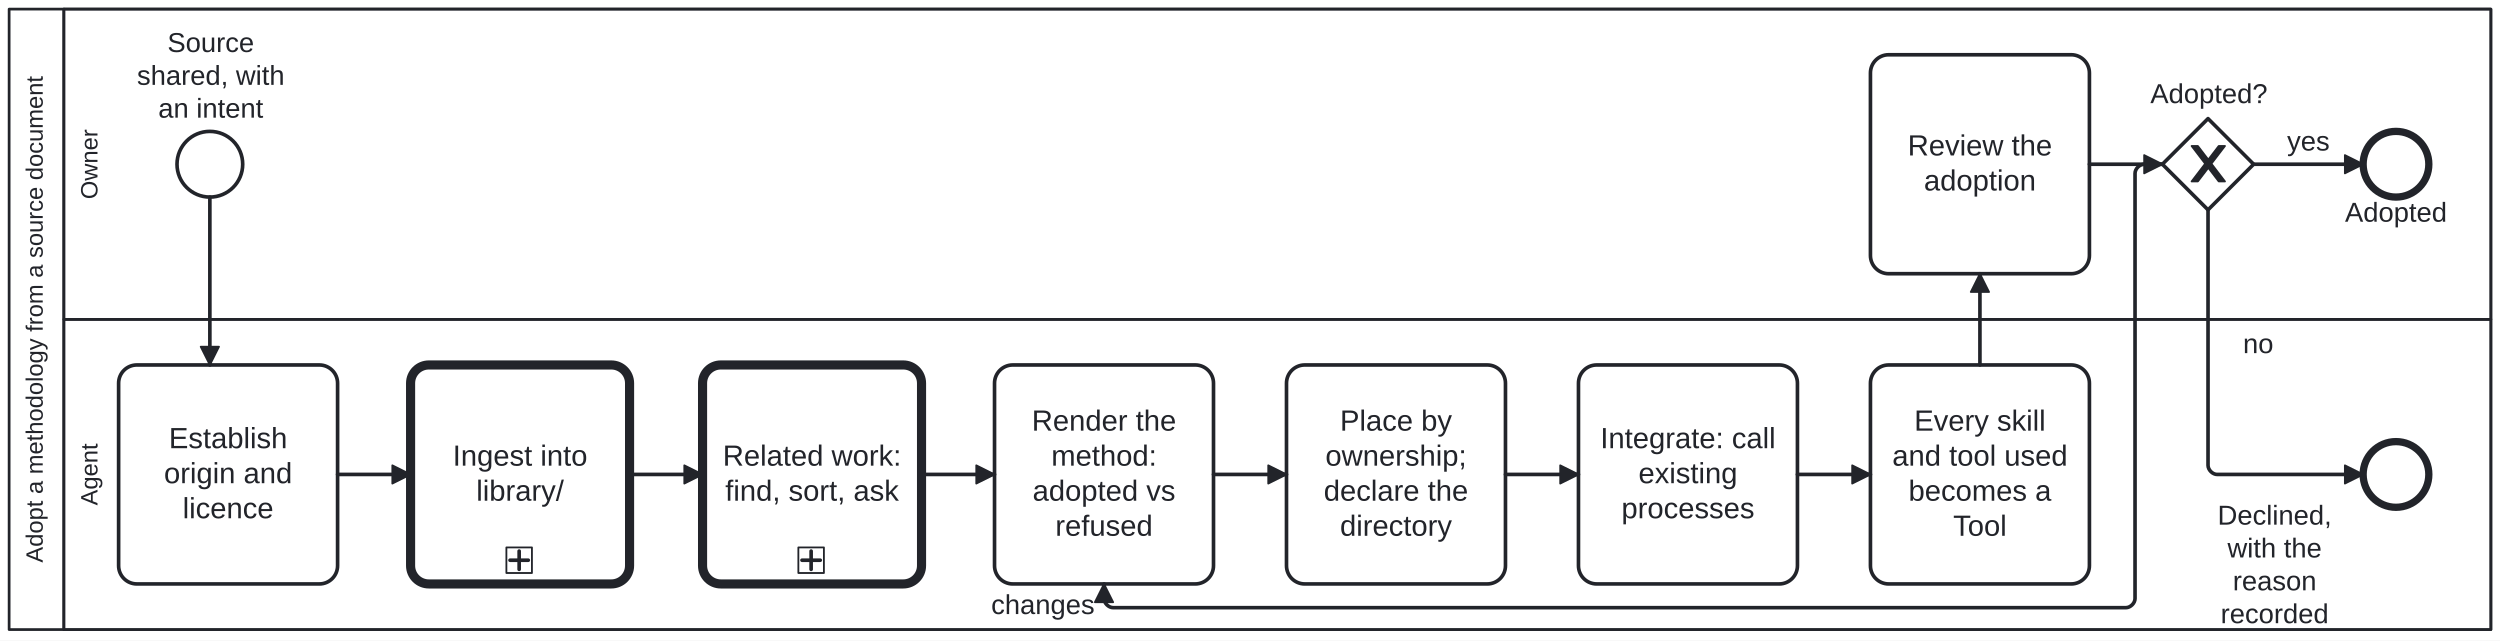
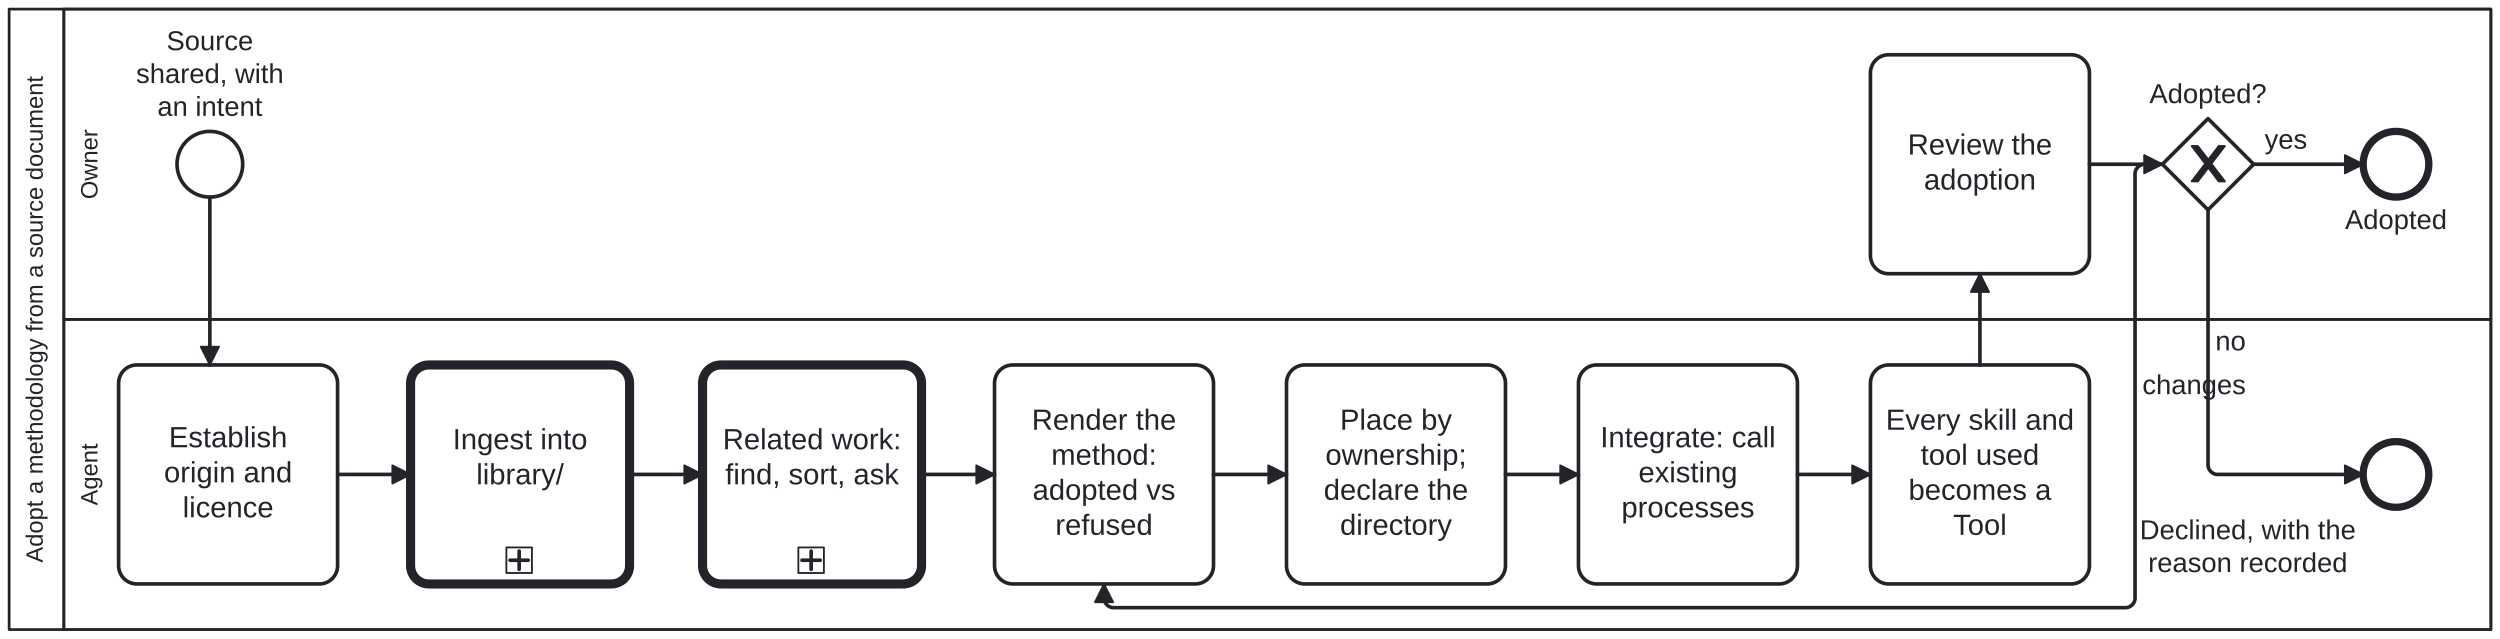
- <svg xmlns="http://www.w3.org/2000/svg" width="100%" style="max-width:100%;height:auto" viewBox="155 75 1370 351" version="1.1">
-   <rect x="155" y="75" width="1370" height="351" fill="#ffffff" />
+ <svg xmlns="http://www.w3.org/2000/svg" width="100%" style="max-width:100%;height:auto" viewBox="155 75 1370 350" version="1.1">
+   <rect x="155" y="75" width="1370" height="350" fill="#ffffff" />
  <g class="djs-group">
    <g class="djs-element djs-shape" data-element-id="Participant_Process_MethodologyFromSource" style="display: block;" transform="matrix(1 0 0 1 160 80)">
      <g class="djs-visual">
        <rect x="0" y="0" width="1360" height="340" rx="0" ry="0" style="stroke-linecap: round; stroke-linejoin: round; stroke: rgb(34, 36, 42); stroke-width: 1.5px; fill: white; fill-opacity: 0.95;" />
        <path style="fill: none; stroke-linecap: round; stroke-linejoin: round; stroke: rgb(34, 36, 42); stroke-width: 1.5px;" d="M30,0L30,340" />
        <text lineHeight="1.05" class="djs-label" transform="matrix(-1.83697e-16 -1 1 -1.83697e-16 0 340)" style="font-family: Arial, sans-serif; font-size: 13px; font-weight: normal; fill: rgb(34, 36, 42);">
          <tspan x="36.674" y="18.413">Adopt a methodology from a source document</tspan>
        </text>
      </g>
      <rect class="djs-hit djs-hit-all" x="0" y="0" width="1360" height="340" style="fill: none; stroke-opacity: 0; stroke: white; stroke-width: 15px;" />
    </g>
    <g class="djs-children">
      <g class="djs-group">
        <g class="djs-element djs-shape" data-element-id="Lane_Agent" style="display: block;" transform="matrix(1 0 0 1 190 250)">
          <g class="djs-visual">
            <rect x="0" y="0" width="1330" height="170" rx="0" ry="0" style="stroke-linecap: round; stroke-linejoin: round; stroke: rgb(34, 36, 42); stroke-width: 1.5px; fill: white; fill-opacity: 0.25;" />
            <text lineHeight="1.05" class="djs-label" transform="matrix(-1.83697e-16 -1 1 -1.83697e-16 0 170)" style="font-family: Arial, sans-serif; font-size: 13px; font-weight: normal; fill: rgb(34, 36, 42);">
              <tspan x="68.014" y="18.413">Agent</tspan>
            </text>
          </g>
          <rect class="djs-hit djs-hit-all" x="0" y="0" width="1330" height="170" style="fill: none; stroke-opacity: 0; stroke: white; stroke-width: 15px;" />
        </g>
      </g>
      <g class="djs-group">
        <g class="djs-element djs-shape" data-element-id="Lane_Owner" style="display: block;" transform="matrix(1 0 0 1 190 80)">
          <g class="djs-visual">
            <rect x="0" y="0" width="1330" height="170" rx="0" ry="0" style="stroke-linecap: round; stroke-linejoin: round; stroke: rgb(34, 36, 42); stroke-width: 1.5px; fill: white; fill-opacity: 0.25;" />
            <text lineHeight="1.05" class="djs-label" transform="matrix(-1.83697e-16 -1 1 -1.83697e-16 0 170)" style="font-family: Arial, sans-serif; font-size: 13px; font-weight: normal; fill: rgb(34, 36, 42);">
              <tspan x="65.855" y="18.413">Owner</tspan>
            </text>
          </g>
          <rect class="djs-hit djs-hit-all" x="0" y="0" width="1330" height="170" style="fill: none; stroke-opacity: 0; stroke: white; stroke-width: 15px;" />
        </g>
      </g>
      <g class="djs-group">
        <g class="djs-element djs-shape" data-element-id="Start_MFS" style="display: block;" transform="matrix(1 0 0 1 252 147)">
          <g class="djs-visual">
            <circle cx="18" cy="18" r="18" style="stroke-linecap: round; stroke-linejoin: round; stroke: rgb(34, 36, 42); stroke-width: 2px; fill: white; fill-opacity: 0.95;" />
          </g>
          <rect class="djs-hit djs-hit-all" x="0" y="0" width="36" height="36" style="fill: none; stroke-opacity: 0; stroke: white; stroke-width: 15px;" />
        </g>
      </g>
      <g class="djs-group">
-         <g class="djs-element djs-shape" data-element-id="Start_MFS_label" style="display: block;" transform="matrix(1 0 0 1 230 90)">
-           <g class="djs-visual">
-             <text lineHeight="1.2" class="djs-label" style="font-family: Arial, sans-serif; font-size: 15px; font-weight: normal; fill: rgb(34, 36, 42);">
-               <tspan x="16.737" y="13.5">Source </tspan>
-               <tspan x="0.063" y="31.5">shared, with</tspan>
-               <tspan x="11.727" y="49.5">an intent</tspan>
-             </text>
-           </g>
-           <rect class="djs-hit djs-hit-all" x="0" y="0" width="81" height="54" style="fill: none; stroke-opacity: 0; stroke: white; stroke-width: 15px;" />
+         <g class="djs-element djs-shape" data-element-id="Start_MFS_label" style="display: block;" transform="matrix(1 0 0 1 209.5625 89)">
+           <g class="djs-visual">
+             <text lineHeight="1.2" class="djs-label" style="font-family: Arial, sans-serif; font-size: 15px; font-weight: normal; fill: rgb(34, 36, 42);">
+               <tspan x="36.674" y="13.5">Source</tspan>
+               <tspan x="20" y="31.5">shared, with</tspan>
+               <tspan x="31.664" y="49.5">an intent</tspan>
+             </text>
+           </g>
+           <rect class="djs-hit djs-hit-all" x="0" y="0" width="120.875" height="54" style="fill: none; stroke-opacity: 0; stroke: white; stroke-width: 15px;" />
        </g>
      </g>
      <g class="djs-group">
        <g class="djs-element djs-shape" data-element-id="A_Origin" style="display: block;" transform="matrix(1 0 0 1 220 275)">
          <g class="djs-visual">
            <rect x="0" y="0" width="120" height="120" rx="10" ry="10" style="stroke-linecap: round; stroke-linejoin: round; stroke: rgb(34, 36, 42); stroke-width: 2px; fill: white; fill-opacity: 0.95;" />
-             <text lineHeight="1.2" class="djs-label" style="font-family: Arial, sans-serif; font-size: 16px; font-weight: normal; fill: rgb(34, 36, 42);">
-               <tspan x="27.539" y="45.6">Establish </tspan>
-               <tspan x="24.863" y="64.8">origin and </tspan>
-               <tspan x="35.098" y="84">licence</tspan>
+             <text lineHeight="1.2" class="djs-label" transform="translate(0 30.7)" style="font-family: Arial, sans-serif; font-size: 16px; font-weight: normal; fill: rgb(34, 36, 42);">
+               <tspan x="27.539" y="14.4">Establish</tspan>
+               <tspan x="24.863" y="33.6">origin and</tspan>
+               <tspan x="35.098" y="52.8">licence</tspan>
            </text>
          </g>
          <rect class="djs-hit djs-hit-all" x="0" y="0" width="120" height="120" style="fill: none; stroke-opacity: 0; stroke: white; stroke-width: 15px;" />
        </g>
      </g>
      <g class="djs-group">
        <a class="fa-subprocess-link" href="document-ingestion.svg" target="_top">
          <g class="djs-element djs-shape" data-element-id="Call_Ingest" style="display: block;" transform="matrix(1 0 0 1 380 275)">
            <g class="djs-visual">
              <rect x="0" y="0" width="120" height="120" rx="10" ry="10" style="stroke-linecap: round; stroke-linejoin: round; stroke: rgb(34, 36, 42); stroke-width: 5px; fill: white; fill-opacity: 0.95;" />
-               <text lineHeight="1.2" class="djs-label" style="font-family: Arial, sans-serif; font-size: 16px; font-weight: normal; fill: rgb(34, 36, 42);">
-                 <tspan x="23.086" y="55.2">Ingest into </tspan>
-                 <tspan x="35.996" y="74.4">library/</tspan>
+               <text lineHeight="1.2" class="djs-label" transform="translate(0 31.8)" style="font-family: Arial, sans-serif; font-size: 16px; font-weight: normal; fill: rgb(34, 36, 42);">
+                 <tspan x="23.086" y="14.4">Ingest into</tspan>
+                 <tspan x="35.996" y="33.6">library/</tspan>
              </text>
              <rect x="0" y="0" width="14" height="14" rx="0" ry="0" style="stroke-linecap: round; stroke-linejoin: round; stroke: rgb(34, 36, 42); stroke-width: 1px; fill: white;" transform="matrix(1 0 0 1 52.5 100)" />
              <path data-marker="sub-process" d="m52.5,100 m 7,2 l 0,10 m -5,-5 l 10,0" style="fill: white; stroke-linecap: round; stroke-linejoin: round; stroke: rgb(34, 36, 42); stroke-width: 2px;" />
            </g>
            <rect class="djs-hit djs-hit-all" x="0" y="0" width="120" height="120" style="fill: none; stroke-opacity: 0; stroke: white; stroke-width: 15px;" />
          </g>
        </a>
      </g>
      <g class="djs-group">
        <g class="djs-element djs-shape" data-element-id="Call_RelatedWork" style="display: block;" transform="matrix(1 0 0 1 540 275)">
          <g class="djs-visual">
            <rect x="0" y="0" width="120" height="120" rx="10" ry="10" style="stroke-linecap: round; stroke-linejoin: round; stroke: rgb(34, 36, 42); stroke-width: 5px; fill: white; fill-opacity: 0.95;" />
-             <text lineHeight="1.2" class="djs-label" style="font-family: Arial, sans-serif; font-size: 16px; font-weight: normal; fill: rgb(34, 36, 42);">
-               <tspan x="11.09" y="55.2">Related work: </tspan>
-               <tspan x="12.426" y="74.4">find, sort, ask</tspan>
+             <text lineHeight="1.2" class="djs-label" transform="translate(0 31.8)" style="font-family: Arial, sans-serif; font-size: 16px; font-weight: normal; fill: rgb(34, 36, 42);">
+               <tspan x="11.09" y="14.4">Related work:</tspan>
+               <tspan x="12.426" y="33.6">find, sort, ask</tspan>
            </text>
            <rect x="0" y="0" width="14" height="14" rx="0" ry="0" style="stroke-linecap: round; stroke-linejoin: round; stroke: rgb(34, 36, 42); stroke-width: 1px; fill: white;" transform="matrix(1 0 0 1 52.5 100)" />
            <path data-marker="sub-process" d="m52.5,100 m 7,2 l 0,10 m -5,-5 l 10,0" style="fill: white; stroke-linecap: round; stroke-linejoin: round; stroke: rgb(34, 36, 42); stroke-width: 2px;" />
          </g>
          <rect class="djs-hit djs-hit-all" x="0" y="0" width="120" height="120" style="fill: none; stroke-opacity: 0; stroke: white; stroke-width: 15px;" />
        </g>
      </g>
      <g class="djs-group">
        <g class="djs-element djs-shape" data-element-id="A_Render" style="display: block;" transform="matrix(1 0 0 1 700 275)">
          <g class="djs-visual">
            <rect x="0" y="0" width="120" height="120" rx="10" ry="10" style="stroke-linecap: round; stroke-linejoin: round; stroke: rgb(34, 36, 42); stroke-width: 2px; fill: white; fill-opacity: 0.95;" />
-             <text lineHeight="1.2" class="djs-label" style="font-family: Arial, sans-serif; font-size: 16px; font-weight: normal; fill: rgb(34, 36, 42);">
-               <tspan x="20.418" y="36">Render the </tspan>
-               <tspan x="31.094" y="55.2">method: </tspan>
-               <tspan x="20.859" y="74.4">adopted vs </tspan>
-               <tspan x="33.316" y="93.6">refused</tspan>
+             <text lineHeight="1.2" class="djs-label" transform="translate(0 21.1)" style="font-family: Arial, sans-serif; font-size: 16px; font-weight: normal; fill: rgb(34, 36, 42);">
+               <tspan x="20.418" y="14.4">Render the</tspan>
+               <tspan x="31.094" y="33.6">method:</tspan>
+               <tspan x="20.859" y="52.8">adopted vs</tspan>
+               <tspan x="33.316" y="72">refused</tspan>
            </text>
          </g>
          <rect class="djs-hit djs-hit-all" x="0" y="0" width="120" height="120" style="fill: none; stroke-opacity: 0; stroke: white; stroke-width: 15px;" />
        </g>
      </g>
      <g class="djs-group">
        <g class="djs-element djs-shape" data-element-id="A_Place" style="display: block;" transform="matrix(1 0 0 1 860 275)">
          <g class="djs-visual">
            <rect x="0" y="0" width="120" height="120" rx="10" ry="10" style="stroke-linecap: round; stroke-linejoin: round; stroke: rgb(34, 36, 42); stroke-width: 2px; fill: white; fill-opacity: 0.95;" />
-             <text lineHeight="1.2" class="djs-label" style="font-family: Arial, sans-serif; font-size: 16px; font-weight: normal; fill: rgb(34, 36, 42);">
-               <tspan x="29.316" y="36">Place by </tspan>
-               <tspan x="21.312" y="55.2">ownership; </tspan>
-               <tspan x="20.418" y="74.4">declare the </tspan>
-               <tspan x="29.324" y="93.6">directory</tspan>
+             <text lineHeight="1.2" class="djs-label" transform="translate(0 21.1)" style="font-family: Arial, sans-serif; font-size: 16px; font-weight: normal; fill: rgb(34, 36, 42);">
+               <tspan x="29.316" y="14.4">Place by</tspan>
+               <tspan x="21.312" y="33.6">ownership;</tspan>
+               <tspan x="20.418" y="52.8">declare the</tspan>
+               <tspan x="29.324" y="72">directory</tspan>
            </text>
          </g>
          <rect class="djs-hit djs-hit-all" x="0" y="0" width="120" height="120" style="fill: none; stroke-opacity: 0; stroke: white; stroke-width: 15px;" />
        </g>
      </g>
      <g class="djs-group">
        <g class="djs-element djs-shape" data-element-id="A_Integrate" style="display: block;" transform="matrix(1 0 0 1 1020 275)">
          <g class="djs-visual">
            <rect x="0" y="0" width="120" height="120" rx="10" ry="10" style="stroke-linecap: round; stroke-linejoin: round; stroke: rgb(34, 36, 42); stroke-width: 2px; fill: white; fill-opacity: 0.95;" />
-             <text lineHeight="1.2" class="djs-label" style="font-family: Arial, sans-serif; font-size: 16px; font-weight: normal; fill: rgb(34, 36, 42);">
-               <tspan x="11.973" y="45.6">Integrate: call</tspan>
-               <tspan x="32.875" y="64.8">existing </tspan>
-               <tspan x="23.539" y="84">processes</tspan>
+             <text lineHeight="1.2" class="djs-label" transform="translate(0 30.7)" style="font-family: Arial, sans-serif; font-size: 16px; font-weight: normal; fill: rgb(34, 36, 42);">
+               <tspan x="11.973" y="14.4">Integrate: call</tspan>
+               <tspan x="32.875" y="33.6">existing</tspan>
+               <tspan x="23.539" y="52.8">processes</tspan>
            </text>
          </g>
          <rect class="djs-hit djs-hit-all" x="0" y="0" width="120" height="120" style="fill: none; stroke-opacity: 0; stroke: white; stroke-width: 15px;" />
        </g>
      </g>
      <g class="djs-group">
        <g class="djs-element djs-shape" data-element-id="A_Tools" style="display: block;" transform="matrix(1 0 0 1 1180 275)">
          <g class="djs-visual">
            <rect x="0" y="0" width="120" height="120" rx="10" ry="10" style="stroke-linecap: round; stroke-linejoin: round; stroke: rgb(34, 36, 42); stroke-width: 2px; fill: white; fill-opacity: 0.95;" />
-             <text lineHeight="1.2" class="djs-label" style="font-family: Arial, sans-serif; font-size: 16px; font-weight: normal; fill: rgb(34, 36, 42);">
-               <tspan x="23.996" y="36">Every skill </tspan>
-               <tspan x="11.961" y="55.2">and tool used</tspan>
-               <tspan x="20.867" y="74.4">becomes a </tspan>
-               <tspan x="45.324" y="93.6">Tool</tspan>
+             <text lineHeight="1.2" class="djs-label" transform="translate(0 21.1)" style="font-family: Arial, sans-serif; font-size: 16px; font-weight: normal; fill: rgb(34, 36, 42);">
+               <tspan x="8.426" y="14.4">Every skill and</tspan>
+               <tspan x="27.531" y="33.6">tool used</tspan>
+               <tspan x="20.867" y="52.8">becomes a</tspan>
+               <tspan x="45.324" y="72">Tool</tspan>
            </text>
          </g>
          <rect class="djs-hit djs-hit-all" x="0" y="0" width="120" height="120" style="fill: none; stroke-opacity: 0; stroke: white; stroke-width: 15px;" />
        </g>
      </g>
      <g class="djs-group">
        <g class="djs-element djs-shape" data-element-id="O_Review" style="display: block;" transform="matrix(1 0 0 1 1180 105)">
          <g class="djs-visual">
            <rect x="0" y="0" width="120" height="120" rx="10" ry="10" style="stroke-linecap: round; stroke-linejoin: round; stroke: rgb(34, 36, 42); stroke-width: 2px; fill: white; fill-opacity: 0.95;" />
-             <text lineHeight="1.2" class="djs-label" style="font-family: Arial, sans-serif; font-size: 16px; font-weight: normal; fill: rgb(34, 36, 42);">
-               <tspan x="20.426" y="55.2">Review the </tspan>
-               <tspan x="29.305" y="74.4">adoption</tspan>
+             <text lineHeight="1.2" class="djs-label" transform="translate(0 40.3)" style="font-family: Arial, sans-serif; font-size: 16px; font-weight: normal; fill: rgb(34, 36, 42);">
+               <tspan x="20.426" y="14.4">Review the</tspan>
+               <tspan x="29.305" y="33.6">adoption</tspan>
            </text>
          </g>
          <rect class="djs-hit djs-hit-all" x="0" y="0" width="120" height="120" style="fill: none; stroke-opacity: 0; stroke: white; stroke-width: 15px;" />
        </g>
      </g>
      <g class="djs-group">
        <g class="djs-element djs-shape" data-element-id="GW_Decision" style="display: block;" transform="matrix(1 0 0 1 1340 140)">
          <g class="djs-visual">
            <polygon points="25,0 50,25 25,50 0,25" style="stroke-linecap: round; stroke-linejoin: round; stroke: rgb(34, 36, 42); stroke-width: 2px; fill: white; fill-opacity: 0.95;" />
            <path d="m 16,15 7.429,9.714 -7.429,9.714 3.429,0 5.714,-7.464 5.714,7.464 3.429,0 -7.429,-9.714 7.429,-9.714 -3.429,0 -5.714,7.464 -5.714,-7.464 -3.429,0 z" style="fill: rgb(34, 36, 42); stroke-linecap: round; stroke-linejoin: round; stroke: rgb(34, 36, 42); stroke-width: 1px;" />
          </g>
          <rect class="djs-hit djs-hit-all" x="0" y="0" width="50" height="50" style="fill: none; stroke-opacity: 0; stroke: white; stroke-width: 15px;" />
        </g>
      </g>
      <g class="djs-group">
-         <g class="djs-element djs-shape" data-element-id="GW_Decision_label" style="display: block;" transform="matrix(1 0 0 1 1333 118)">
-           <g class="djs-visual">
-             <text lineHeight="1.2" class="djs-label" style="font-family: Arial, sans-serif; font-size: 15px; font-weight: normal; fill: rgb(34, 36, 42);">
-               <tspan x="0.387" y="13.5">Adopted?</tspan>
-             </text>
-           </g>
-           <rect class="djs-hit djs-hit-all" x="0" y="0" width="65" height="18" style="fill: none; stroke-opacity: 0; stroke: white; stroke-width: 15px;" />
+         <g class="djs-element djs-shape" data-element-id="GW_Decision_label" style="display: block;" transform="matrix(1 0 0 1 1312.883 118)">
+           <g class="djs-visual">
+             <text lineHeight="1.2" class="djs-label" style="font-family: Arial, sans-serif; font-size: 15px; font-weight: normal; fill: rgb(34, 36, 42);">
+               <tspan x="20.004" y="13.5">Adopted?</tspan>
+             </text>
+           </g>
+           <rect class="djs-hit djs-hit-all" x="0" y="0" width="104.234" height="18" style="fill: none; stroke-opacity: 0; stroke: white; stroke-width: 15px;" />
        </g>
      </g>
      <g class="djs-group">
        <g class="djs-element djs-shape" data-element-id="End_Adopted" style="display: block;" transform="matrix(1 0 0 1 1450 147)">
          <g class="djs-visual">
            <circle cx="18" cy="18" r="18" style="stroke-linecap: round; stroke-linejoin: round; stroke: rgb(34, 36, 42); stroke-width: 4px; fill: white; fill-opacity: 0.95;" />
          </g>
          <rect class="djs-hit djs-hit-all" x="0" y="0" width="36" height="36" style="fill: none; stroke-opacity: 0; stroke: white; stroke-width: 15px;" />
        </g>
      </g>
      <g class="djs-group">
-         <g class="djs-element djs-shape" data-element-id="End_Adopted_label" style="display: block;" transform="matrix(1 0 0 1 1440 183)">
-           <g class="djs-visual">
-             <text lineHeight="1.2" class="djs-label" style="font-family: Arial, sans-serif; font-size: 15px; font-weight: normal; fill: rgb(34, 36, 42);">
-               <tspan x="0.058" y="13.5">Adopted</tspan>
-             </text>
-           </g>
-           <rect class="djs-hit djs-hit-all" x="0" y="0" width="56" height="18" style="fill: none; stroke-opacity: 0; stroke: white; stroke-width: 15px;" />
+         <g class="djs-element djs-shape" data-element-id="End_Adopted_label" style="display: block;" transform="matrix(1 0 0 1 1420.055 187)">
+           <g class="djs-visual">
+             <text lineHeight="1.2" class="djs-label" style="font-family: Arial, sans-serif; font-size: 15px; font-weight: normal; fill: rgb(34, 36, 42);">
+               <tspan x="20.003" y="13.5">Adopted</tspan>
+             </text>
+           </g>
+           <rect class="djs-hit djs-hit-all" x="0" y="0" width="95.891" height="18" style="fill: none; stroke-opacity: 0; stroke: white; stroke-width: 15px;" />
        </g>
      </g>
      <g class="djs-group">
        <g class="djs-element djs-shape" data-element-id="End_Declined" style="display: block;" transform="matrix(1 0 0 1 1450 317)">
          <g class="djs-visual">
            <circle cx="18" cy="18" r="18" style="stroke-linecap: round; stroke-linejoin: round; stroke: rgb(34, 36, 42); stroke-width: 4px; fill: white; fill-opacity: 0.95;" />
          </g>
          <rect class="djs-hit djs-hit-all" x="0" y="0" width="36" height="36" style="fill: none; stroke-opacity: 0; stroke: white; stroke-width: 15px;" />
        </g>
      </g>
      <g class="djs-group">
-         <g class="djs-element djs-shape" data-element-id="End_Declined_label" style="display: block;" transform="matrix(1 0 0 1 1370 349)">
-           <g class="djs-visual">
-             <text lineHeight="1.2" class="djs-label" style="font-family: Arial, sans-serif; font-size: 15px; font-weight: normal; fill: rgb(34, 36, 42);">
-               <tspan x="0.233" y="13.5">Declined,</tspan>
-               <tspan x="5.653" y="31.5">with the </tspan>
-               <tspan x="8.568" y="49.5">reason </tspan>
-               <tspan x="1.899" y="67.5">recorded</tspan>
-             </text>
-           </g>
-           <rect class="djs-hit djs-hit-all" x="0" y="0" width="63" height="72" style="fill: none; stroke-opacity: 0; stroke: white; stroke-width: 15px;" />
+         <g class="djs-element djs-shape" data-element-id="End_Declined_label" style="display: block;" transform="matrix(1 0 0 1 1307.594 357)">
+           <g class="djs-visual">
+             <text lineHeight="1.2" class="djs-label" style="font-family: Arial, sans-serif; font-size: 15px; font-weight: normal; fill: rgb(34, 36, 42);">
+               <tspan x="20.005" y="13.5">Declined, with the</tspan>
+               <tspan x="24.586" y="31.5">reason recorded</tspan>
+             </text>
+           </g>
+           <rect class="djs-hit djs-hit-all" x="0" y="0" width="158.406" height="36" style="fill: none; stroke-opacity: 0; stroke: white; stroke-width: 15px;" />
        </g>
      </g>
      <g class="djs-group">
        <g class="djs-element djs-connection" data-element-id="SF_Process_MethodologyFromSource_1" style="display: block;">
          <g class="djs-visual">
            <defs>
              <marker id="bpmn-marker-1" viewBox="0 0 20 20" refX="11" refY="10" markerWidth="10" markerHeight="10" orient="auto">
                <path d="M 1 5 L 11 10 L 1 15 Z" style="stroke-linecap: round; stroke-linejoin: round; stroke: rgb(34, 36, 42); stroke-width: 1px; fill: rgb(34, 36, 42);" />
              </marker>
            </defs>
            <path data-corner-radius="5" style="fill: none; stroke-linecap: round; stroke-linejoin: round; stroke: rgb(34, 36, 42); stroke-width: 2px; marker-end: url('#bpmn-marker-1');" d="M270,183L270,275" />
          </g>
          <path d="M270,183L270,275" class="djs-hit djs-hit-stroke" style="fill: none; stroke-opacity: 0; stroke: white; stroke-width: 15px;" />
        </g>
      </g>
      <g class="djs-group">
        <g class="djs-element djs-connection" data-element-id="SF_Process_MethodologyFromSource_2" style="display: block;">
          <g class="djs-visual">
            <defs>
              <marker id="bpmn-marker-2" viewBox="0 0 20 20" refX="11" refY="10" markerWidth="10" markerHeight="10" orient="auto">
                <path d="M 1 5 L 11 10 L 1 15 Z" style="stroke-linecap: round; stroke-linejoin: round; stroke: rgb(34, 36, 42); stroke-width: 1px; fill: rgb(34, 36, 42);" />
              </marker>
            </defs>
            <path data-corner-radius="5" style="fill: none; stroke-linecap: round; stroke-linejoin: round; stroke: rgb(34, 36, 42); stroke-width: 2px; marker-end: url('#bpmn-marker-2');" d="M340,335L380,335" />
          </g>
          <path d="M340,335L380,335" class="djs-hit djs-hit-stroke" style="fill: none; stroke-opacity: 0; stroke: white; stroke-width: 15px;" />
        </g>
      </g>
      <g class="djs-group">
        <g class="djs-element djs-connection" data-element-id="SF_Process_MethodologyFromSource_3" style="display: block;">
          <g class="djs-visual">
            <defs>
              <marker id="bpmn-marker-3" viewBox="0 0 20 20" refX="11" refY="10" markerWidth="10" markerHeight="10" orient="auto">
                <path d="M 1 5 L 11 10 L 1 15 Z" style="stroke-linecap: round; stroke-linejoin: round; stroke: rgb(34, 36, 42); stroke-width: 1px; fill: rgb(34, 36, 42);" />
              </marker>
            </defs>
            <path data-corner-radius="5" style="fill: none; stroke-linecap: round; stroke-linejoin: round; stroke: rgb(34, 36, 42); stroke-width: 2px; marker-end: url('#bpmn-marker-3');" d="M500,335L540,335" />
          </g>
          <path d="M500,335L540,335" class="djs-hit djs-hit-stroke" style="fill: none; stroke-opacity: 0; stroke: white; stroke-width: 15px;" />
        </g>
      </g>
      <g class="djs-group">
        <g class="djs-element djs-connection" data-element-id="SF_Process_MethodologyFromSource_4" style="display: block;">
          <g class="djs-visual">
            <defs>
              <marker id="bpmn-marker-4" viewBox="0 0 20 20" refX="11" refY="10" markerWidth="10" markerHeight="10" orient="auto">
                <path d="M 1 5 L 11 10 L 1 15 Z" style="stroke-linecap: round; stroke-linejoin: round; stroke: rgb(34, 36, 42); stroke-width: 1px; fill: rgb(34, 36, 42);" />
              </marker>
            </defs>
            <path data-corner-radius="5" style="fill: none; stroke-linecap: round; stroke-linejoin: round; stroke: rgb(34, 36, 42); stroke-width: 2px; marker-end: url('#bpmn-marker-4');" d="M660,335L700,335" />
          </g>
          <path d="M660,335L700,335" class="djs-hit djs-hit-stroke" style="fill: none; stroke-opacity: 0; stroke: white; stroke-width: 15px;" />
        </g>
      </g>
      <g class="djs-group">
        <g class="djs-element djs-connection" data-element-id="SF_Process_MethodologyFromSource_5" style="display: block;">
          <g class="djs-visual">
            <defs>
              <marker id="bpmn-marker-5" viewBox="0 0 20 20" refX="11" refY="10" markerWidth="10" markerHeight="10" orient="auto">
                <path d="M 1 5 L 11 10 L 1 15 Z" style="stroke-linecap: round; stroke-linejoin: round; stroke: rgb(34, 36, 42); stroke-width: 1px; fill: rgb(34, 36, 42);" />
              </marker>
            </defs>
            <path data-corner-radius="5" style="fill: none; stroke-linecap: round; stroke-linejoin: round; stroke: rgb(34, 36, 42); stroke-width: 2px; marker-end: url('#bpmn-marker-5');" d="M820,335L860,335" />
          </g>
          <path d="M820,335L860,335" class="djs-hit djs-hit-stroke" style="fill: none; stroke-opacity: 0; stroke: white; stroke-width: 15px;" />
        </g>
      </g>
      <g class="djs-group">
        <g class="djs-element djs-connection" data-element-id="SF_Process_MethodologyFromSource_6" style="display: block;">
          <g class="djs-visual">
            <defs>
              <marker id="bpmn-marker-6" viewBox="0 0 20 20" refX="11" refY="10" markerWidth="10" markerHeight="10" orient="auto">
                <path d="M 1 5 L 11 10 L 1 15 Z" style="stroke-linecap: round; stroke-linejoin: round; stroke: rgb(34, 36, 42); stroke-width: 1px; fill: rgb(34, 36, 42);" />
              </marker>
            </defs>
            <path data-corner-radius="5" style="fill: none; stroke-linecap: round; stroke-linejoin: round; stroke: rgb(34, 36, 42); stroke-width: 2px; marker-end: url('#bpmn-marker-6');" d="M980,335L1020,335" />
          </g>
          <path d="M980,335L1020,335" class="djs-hit djs-hit-stroke" style="fill: none; stroke-opacity: 0; stroke: white; stroke-width: 15px;" />
        </g>
      </g>
      <g class="djs-group">
        <g class="djs-element djs-connection" data-element-id="SF_Process_MethodologyFromSource_7" style="display: block;">
          <g class="djs-visual">
            <defs>
              <marker id="bpmn-marker-7" viewBox="0 0 20 20" refX="11" refY="10" markerWidth="10" markerHeight="10" orient="auto">
                <path d="M 1 5 L 11 10 L 1 15 Z" style="stroke-linecap: round; stroke-linejoin: round; stroke: rgb(34, 36, 42); stroke-width: 1px; fill: rgb(34, 36, 42);" />
              </marker>
            </defs>
            <path data-corner-radius="5" style="fill: none; stroke-linecap: round; stroke-linejoin: round; stroke: rgb(34, 36, 42); stroke-width: 2px; marker-end: url('#bpmn-marker-7');" d="M1140,335L1180,335" />
          </g>
          <path d="M1140,335L1180,335" class="djs-hit djs-hit-stroke" style="fill: none; stroke-opacity: 0; stroke: white; stroke-width: 15px;" />
        </g>
      </g>
      <g class="djs-group">
        <g class="djs-element djs-connection" data-element-id="SF_Process_MethodologyFromSource_8" style="display: block;">
          <g class="djs-visual">
            <defs>
              <marker id="bpmn-marker-8" viewBox="0 0 20 20" refX="11" refY="10" markerWidth="10" markerHeight="10" orient="auto">
                <path d="M 1 5 L 11 10 L 1 15 Z" style="stroke-linecap: round; stroke-linejoin: round; stroke: rgb(34, 36, 42); stroke-width: 1px; fill: rgb(34, 36, 42);" />
              </marker>
            </defs>
            <path data-corner-radius="5" style="fill: none; stroke-linecap: round; stroke-linejoin: round; stroke: rgb(34, 36, 42); stroke-width: 2px; marker-end: url('#bpmn-marker-8');" d="M1240,275L1240,225" />
          </g>
          <path d="M1240,275L1240,225" class="djs-hit djs-hit-stroke" style="fill: none; stroke-opacity: 0; stroke: white; stroke-width: 15px;" />
        </g>
      </g>
      <g class="djs-group">
        <g class="djs-element djs-connection" data-element-id="SF_Process_MethodologyFromSource_9" style="display: block;">
          <g class="djs-visual">
            <defs>
              <marker id="bpmn-marker-9" viewBox="0 0 20 20" refX="11" refY="10" markerWidth="10" markerHeight="10" orient="auto">
                <path d="M 1 5 L 11 10 L 1 15 Z" style="stroke-linecap: round; stroke-linejoin: round; stroke: rgb(34, 36, 42); stroke-width: 1px; fill: rgb(34, 36, 42);" />
              </marker>
            </defs>
            <path data-corner-radius="5" style="fill: none; stroke-linecap: round; stroke-linejoin: round; stroke: rgb(34, 36, 42); stroke-width: 2px; marker-end: url('#bpmn-marker-9');" d="M1300,165L1340,165" />
          </g>
          <path d="M1300,165L1340,165" class="djs-hit djs-hit-stroke" style="fill: none; stroke-opacity: 0; stroke: white; stroke-width: 15px;" />
        </g>
      </g>
      <g class="djs-group">
        <g class="djs-element djs-connection" data-element-id="SF_Process_MethodologyFromSource_10" style="display: block;">
          <g class="djs-visual">
            <defs>
              <marker id="bpmn-marker-10" viewBox="0 0 20 20" refX="11" refY="10" markerWidth="10" markerHeight="10" orient="auto">
                <path d="M 1 5 L 11 10 L 1 15 Z" style="stroke-linecap: round; stroke-linejoin: round; stroke: rgb(34, 36, 42); stroke-width: 1px; fill: rgb(34, 36, 42);" />
              </marker>
            </defs>
            <path data-corner-radius="5" style="fill: none; stroke-linecap: round; stroke-linejoin: round; stroke: rgb(34, 36, 42); stroke-width: 2px; marker-end: url('#bpmn-marker-10');" d="M1390,165L1450,165" />
          </g>
          <path d="M1390,165L1450,165" class="djs-hit djs-hit-stroke" style="fill: none; stroke-opacity: 0; stroke: white; stroke-width: 15px;" />
        </g>
      </g>
      <g class="djs-group">
-         <g class="djs-element djs-shape" data-element-id="SF_Process_MethodologyFromSource_10_label" style="display: block;" transform="matrix(1 0 0 1 1408 144)">
-           <g class="djs-visual">
-             <text lineHeight="1.2" class="djs-label" style="font-family: Arial, sans-serif; font-size: 15px; font-weight: normal; fill: rgb(34, 36, 42);">
-               <tspan x="0.329" y="13.5">yes</tspan>
-             </text>
-           </g>
-           <rect class="djs-hit djs-hit-all" x="0" y="0" width="24" height="18" style="fill: none; stroke-opacity: 0; stroke: white; stroke-width: 15px;" />
+         <g class="djs-element djs-shape" data-element-id="SF_Process_MethodologyFromSource_10_label" style="display: block;" transform="matrix(1 0 0 1 1376 143)">
+           <g class="djs-visual">
+             <text lineHeight="1.2" class="djs-label" style="font-family: Arial, sans-serif; font-size: 15px; font-weight: normal; fill: rgb(34, 36, 42);">
+               <tspan x="20.001" y="13.5">yes</tspan>
+             </text>
+           </g>
+           <rect class="djs-hit djs-hit-all" x="0" y="0" width="63.344" height="18" style="fill: none; stroke-opacity: 0; stroke: white; stroke-width: 15px;" />
        </g>
      </g>
      <g class="djs-group">
        <g class="djs-element djs-connection" data-element-id="SF_Process_MethodologyFromSource_11" style="display: block;">
          <g class="djs-visual">
            <defs>
              <marker id="bpmn-marker-11" viewBox="0 0 20 20" refX="11" refY="10" markerWidth="10" markerHeight="10" orient="auto">
                <path d="M 1 5 L 11 10 L 1 15 Z" style="stroke-linecap: round; stroke-linejoin: round; stroke: rgb(34, 36, 42); stroke-width: 1px; fill: rgb(34, 36, 42);" />
              </marker>
            </defs>
            <path data-corner-radius="5" style="fill: none; stroke-linecap: round; stroke-linejoin: round; stroke: rgb(34, 36, 42); stroke-width: 2px; marker-end: url('#bpmn-marker-11');" d="M1365,190L1365,330C1365,332.5,1367.5,335,1370,335L1450,335" />
          </g>
          <path d="M1365,190L1365,335L1450,335" class="djs-hit djs-hit-stroke" style="fill: none; stroke-opacity: 0; stroke: white; stroke-width: 15px;" />
        </g>
      </g>
      <g class="djs-group">
-         <g class="djs-element djs-shape" data-element-id="SF_Process_MethodologyFromSource_11_label" style="display: block;" transform="matrix(1 0 0 1 1384 255)">
-           <g class="djs-visual">
-             <text lineHeight="1.2" class="djs-label" style="font-family: Arial, sans-serif; font-size: 15px; font-weight: normal; fill: rgb(34, 36, 42);">
-               <tspan x="0.158" y="13.5">no</tspan>
-             </text>
-           </g>
-           <rect class="djs-hit djs-hit-all" x="0" y="0" width="17" height="18" style="fill: none; stroke-opacity: 0; stroke: white; stroke-width: 15px;" />
+         <g class="djs-element djs-shape" data-element-id="SF_Process_MethodologyFromSource_11_label" style="display: block;" transform="matrix(1 0 0 1 1349 253.5)">
+           <g class="djs-visual">
+             <text lineHeight="1.2" class="djs-label" style="font-family: Arial, sans-serif; font-size: 15px; font-weight: normal; fill: rgb(34, 36, 42);">
+               <tspan x="20.001" y="13.5">no</tspan>
+             </text>
+           </g>
+           <rect class="djs-hit djs-hit-all" x="0" y="0" width="56.688" height="18" style="fill: none; stroke-opacity: 0; stroke: white; stroke-width: 15px;" />
        </g>
      </g>
      <g class="djs-group">
        <g class="djs-element djs-connection" data-element-id="SF_Process_MethodologyFromSource_12" style="display: block;">
          <g class="djs-visual">
            <defs>
              <marker id="bpmn-marker-12" viewBox="0 0 20 20" refX="11" refY="10" markerWidth="10" markerHeight="10" orient="auto">
                <path d="M 1 5 L 11 10 L 1 15 Z" style="stroke-linecap: round; stroke-linejoin: round; stroke: rgb(34, 36, 42); stroke-width: 1px; fill: rgb(34, 36, 42);" />
              </marker>
            </defs>
            <path data-corner-radius="5" style="fill: none; stroke-linecap: round; stroke-linejoin: round; stroke: rgb(34, 36, 42); stroke-width: 2px; marker-end: url('#bpmn-marker-12');" d="M1340,165L1330,165C1327.5,165,1325,167.5,1325,170L1325,403C1325,405.5,1322.5,408,1320,408L765,408C762.5,408,760,405.5,760,403L760,395" />
          </g>
          <path d="M1340,165L1325,165L1325,408L760,408L760,395" class="djs-hit djs-hit-stroke" style="fill: none; stroke-opacity: 0; stroke: white; stroke-width: 15px;" />
        </g>
      </g>
      <g class="djs-group">
-         <g class="djs-element djs-shape" data-element-id="SF_Process_MethodologyFromSource_12_label" style="display: block;" transform="matrix(1 0 0 1 698 398)">
-           <g class="djs-visual">
-             <text lineHeight="1.2" class="djs-label" style="font-family: Arial, sans-serif; font-size: 15px; font-weight: normal; fill: rgb(34, 36, 42);">
-               <tspan x="0.144" y="13.5">changes</tspan>
-             </text>
-           </g>
-           <rect class="djs-hit djs-hit-all" x="0" y="0" width="57" height="18" style="fill: none; stroke-opacity: 0; stroke: white; stroke-width: 15px;" />
+         <g class="djs-element djs-shape" data-element-id="SF_Process_MethodologyFromSource_12_label" style="display: block;" transform="matrix(1 0 0 1 1309 277.5)">
+           <g class="djs-visual">
+             <text lineHeight="1.2" class="djs-label" style="font-family: Arial, sans-serif; font-size: 15px; font-weight: normal; fill: rgb(34, 36, 42);">
+               <tspan x="20.004" y="13.5">changes</tspan>
+             </text>
+           </g>
+           <rect class="djs-hit djs-hit-all" x="0" y="0" width="96.719" height="18" style="fill: none; stroke-opacity: 0; stroke: white; stroke-width: 15px;" />
        </g>
      </g>
    </g>
  </g>
</svg>
